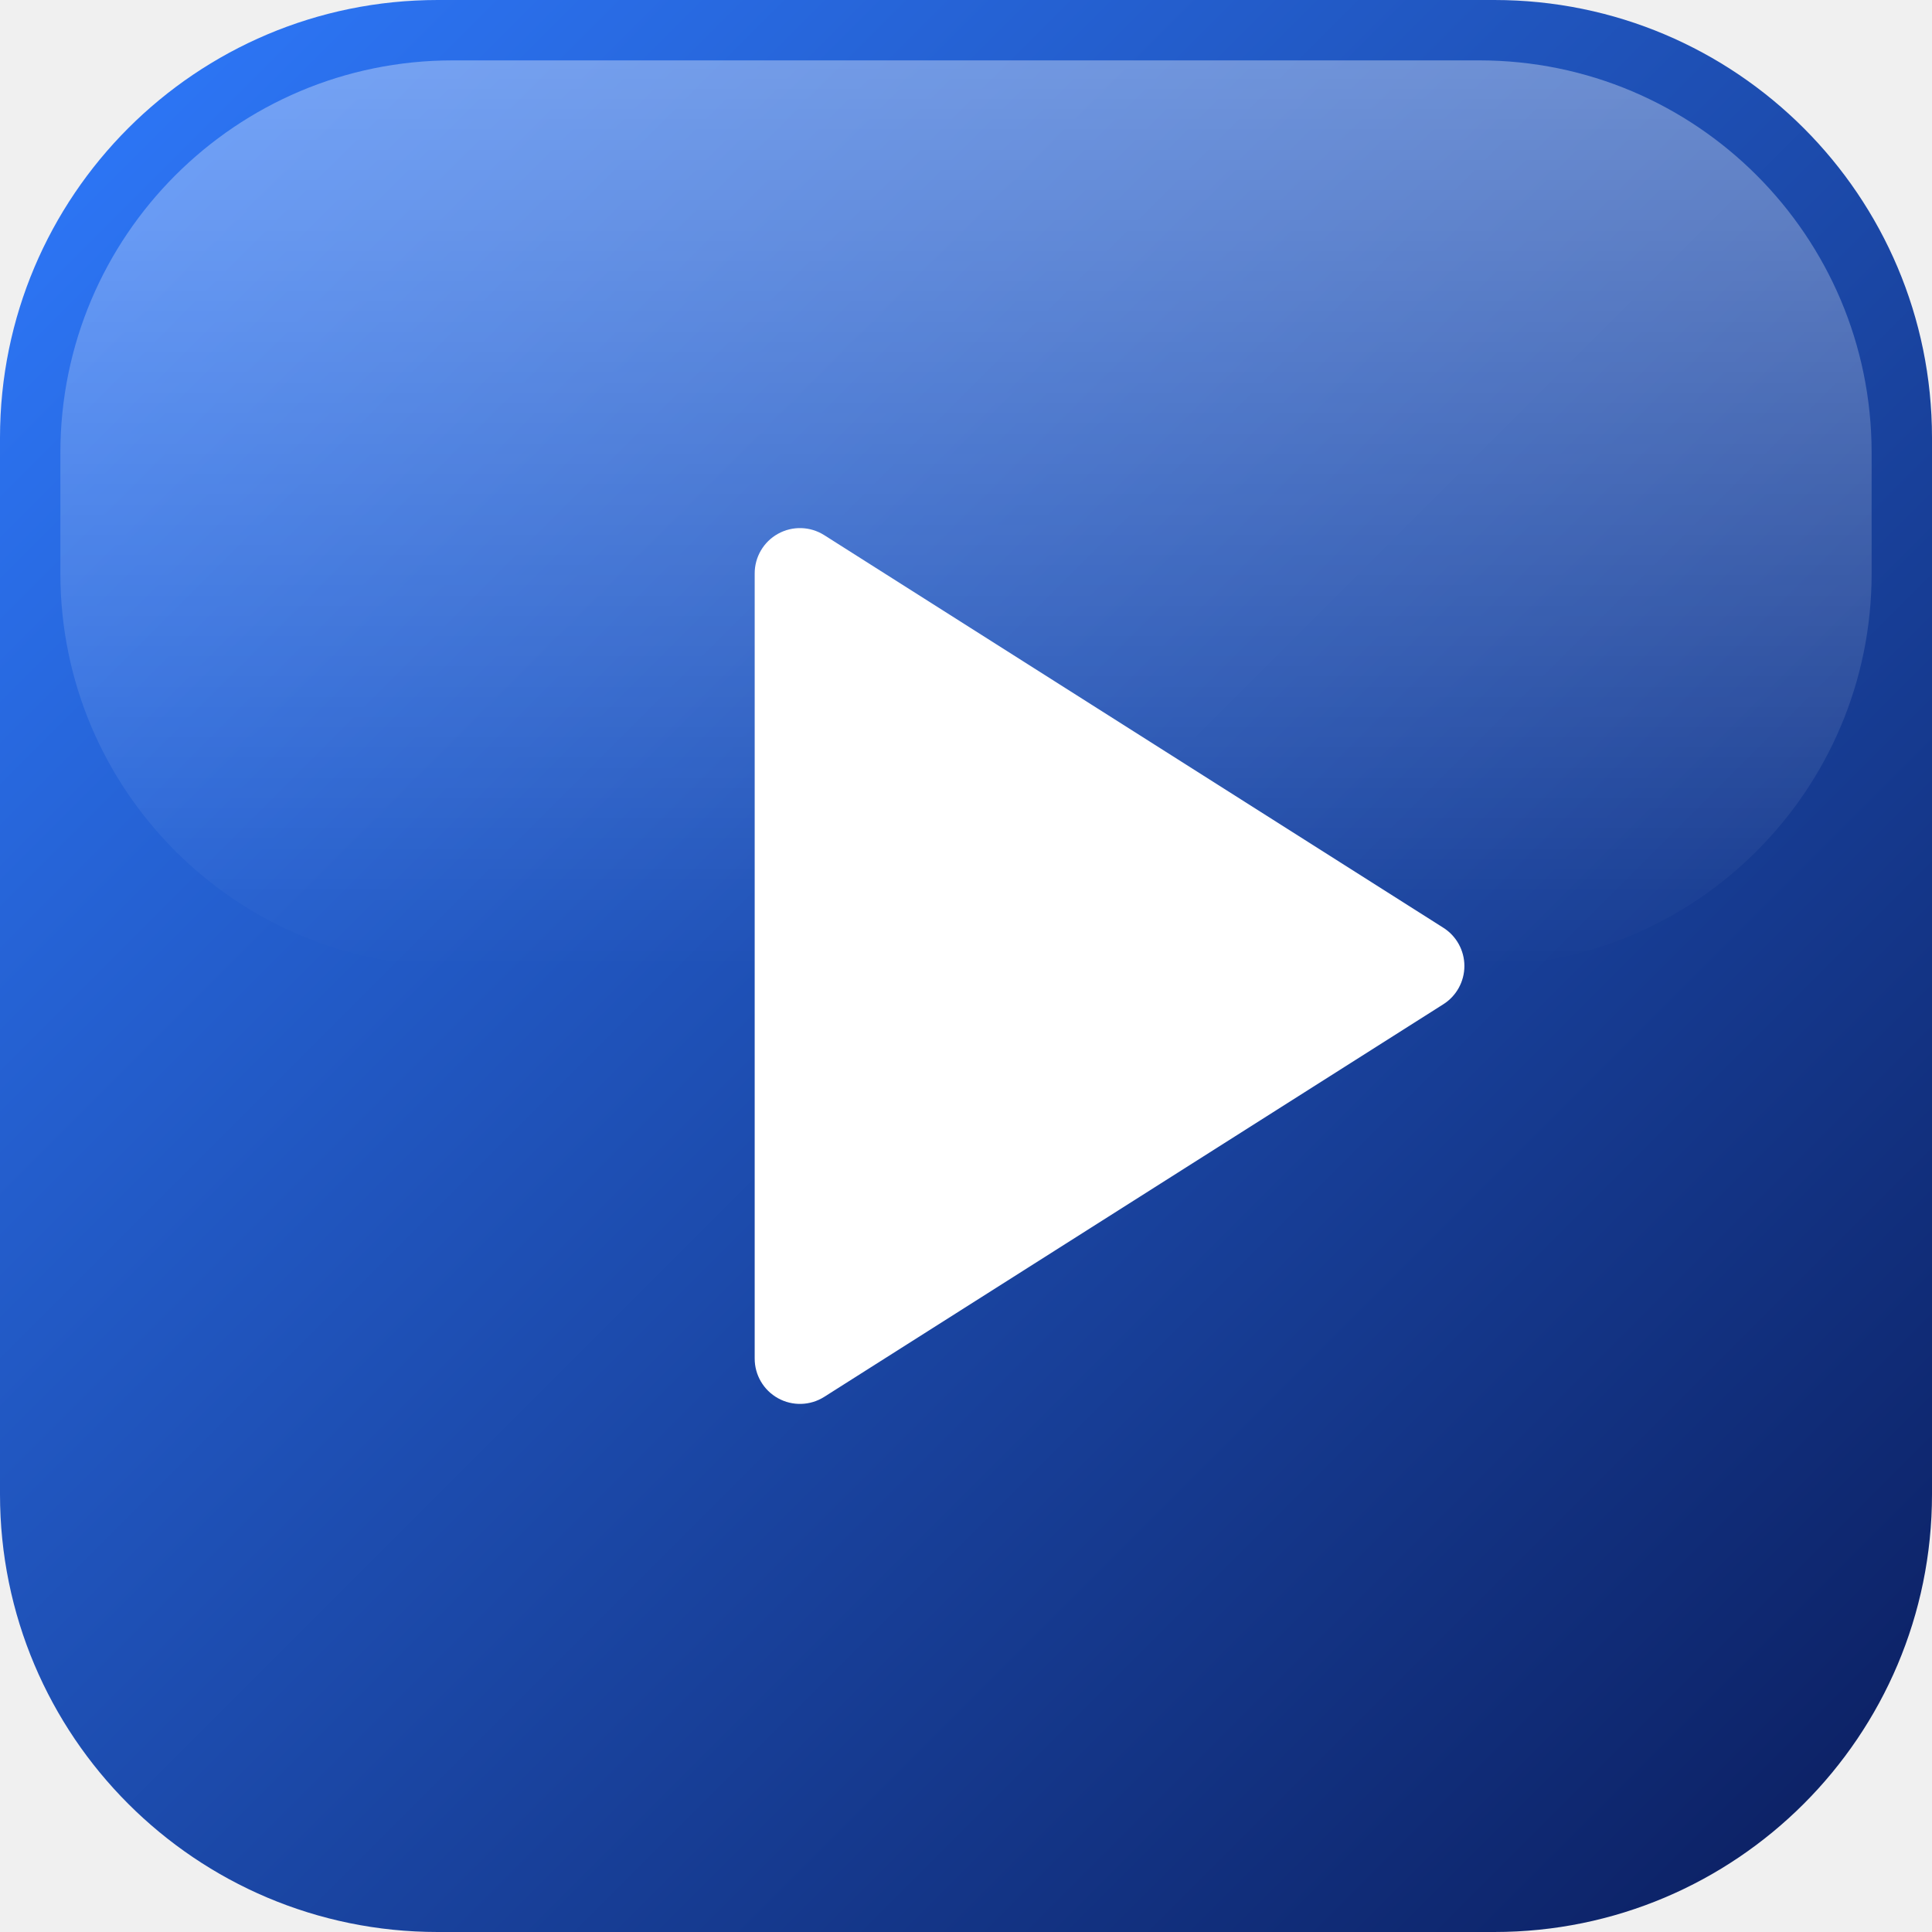
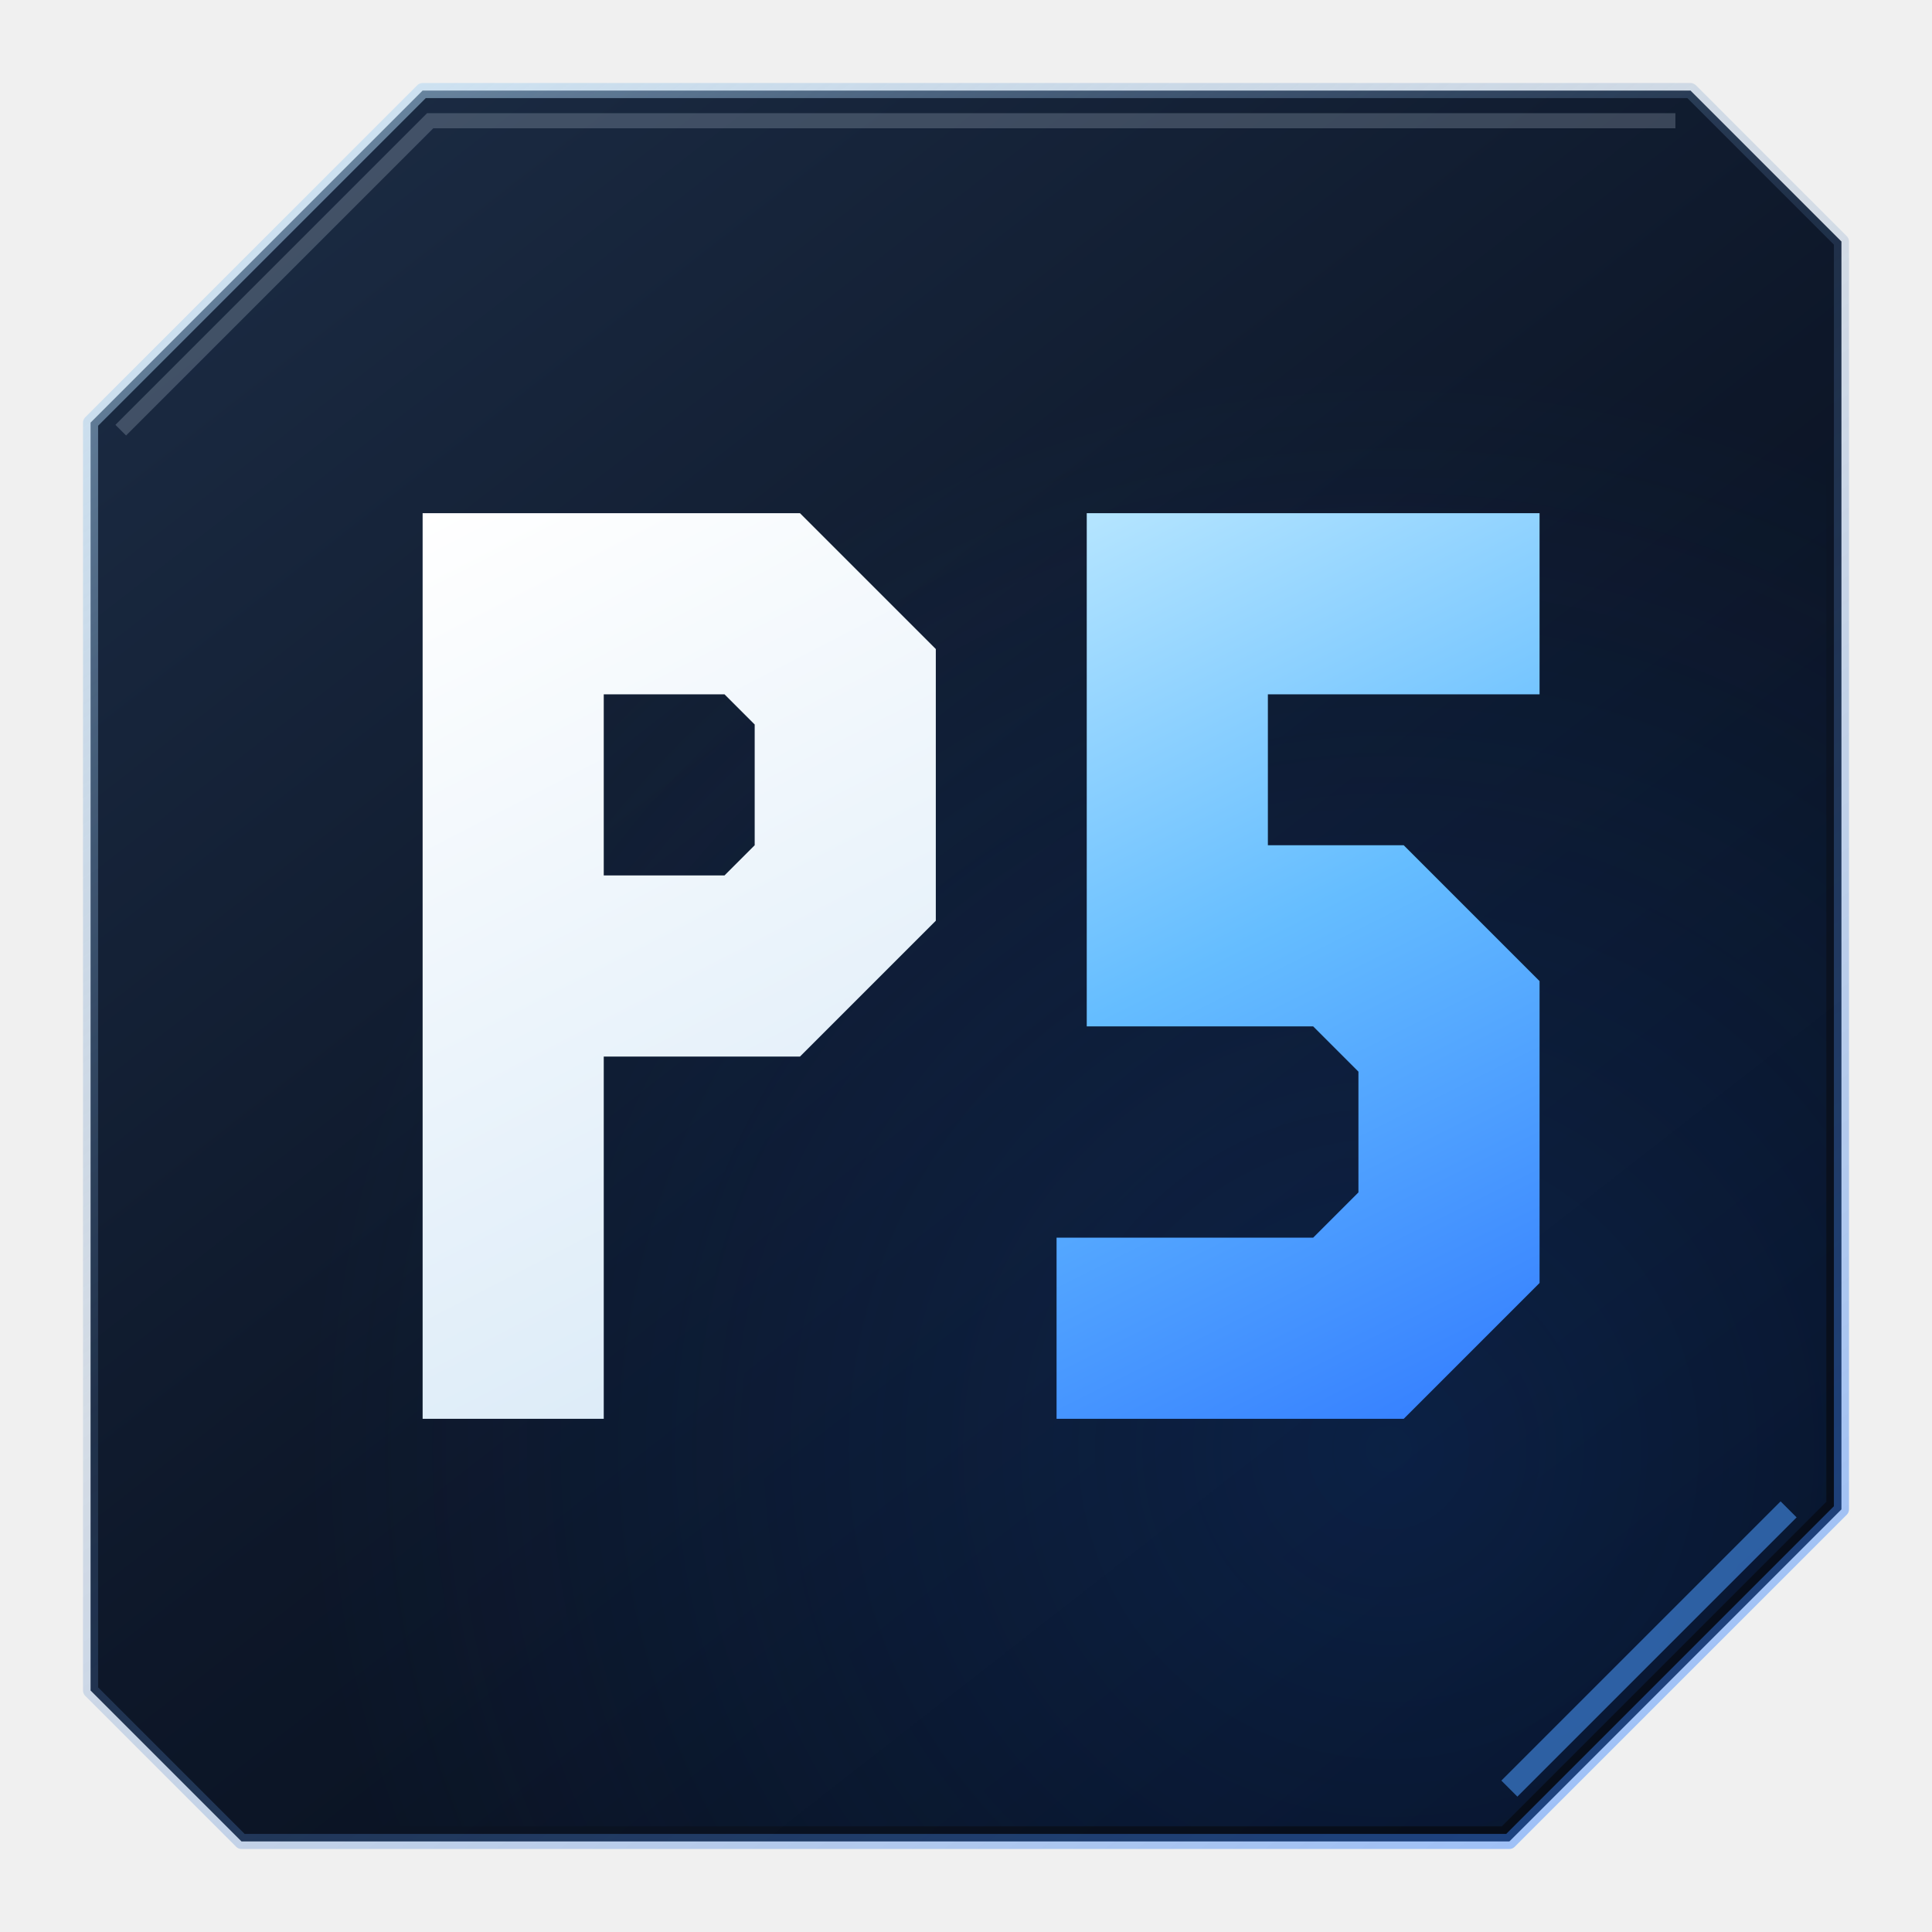
- <svg xmlns="http://www.w3.org/2000/svg" viewBox="0 0 256 256" width="256" height="256">
+ <svg xmlns="http://www.w3.org/2000/svg" viewBox="0 0 256 256" width="256" height="256" role="img" aria-labelledby="title description">
  <defs>
-     <linearGradient id="g" x1="0" y1="0" x2="1" y2="1">
-       <stop offset="0" stop-color="#2f7bff" />
-       <stop offset="1" stop-color="#0a1c5c" />
+     <linearGradient id="chassis" gradientUnits="userSpaceOnUse" x1="36" y1="16" x2="214" y2="244">
+       <stop offset="0" stop-color="#1b2b43" />
+       <stop offset="0.52" stop-color="#0d1729" />
+       <stop offset="1" stop-color="#060c18" />
    </linearGradient>
-     <linearGradient id="s" x1="0" y1="0" x2="0" y2="1">
-       <stop offset="0" stop-color="#fff" stop-opacity=".35" />
-       <stop offset="1" stop-color="#fff" stop-opacity="0" />
+     <linearGradient id="rim" gradientUnits="userSpaceOnUse" x1="40" y1="12" x2="204" y2="244">
+       <stop offset="0" stop-color="#b3d9f5" stop-opacity="0.55" />
+       <stop offset="0.45" stop-color="#648bbb" stop-opacity="0.20" />
+       <stop offset="1" stop-color="#3985ff" stop-opacity="0.45" />
+     </linearGradient>
+     <radialGradient id="ambient" gradientUnits="userSpaceOnUse" cx="184" cy="192" r="144">
+       <stop offset="0" stop-color="#1769ed" stop-opacity="0.18" />
+       <stop offset="1" stop-color="#1769ed" stop-opacity="0" />
+     </radialGradient>
+     <linearGradient id="ice" gradientUnits="userSpaceOnUse" x1="56" y1="68" x2="118" y2="188">
+       <stop offset="0" stop-color="#ffffff" />
+       <stop offset="1" stop-color="#d8e9f7" />
+     </linearGradient>
+     <linearGradient id="electric" gradientUnits="userSpaceOnUse" x1="144" y1="68" x2="204" y2="188">
+       <stop offset="0" stop-color="#b5e5ff" />
+       <stop offset="0.45" stop-color="#65bdff" />
+       <stop offset="1" stop-color="#327bff" />
    </linearGradient>
  </defs>
-   <rect width="256" height="256" rx="58" fill="url(#g)" />
-   <rect x="8" y="8" width="240" height="120" rx="52" fill="url(#s)" />
-   <path d="M100 76v104a6 6 0 0 0 9.2 5.1l82-52a6 6 0 0 0 0-10.2l-82-52A6 6 0 0 0 100 76z" fill="#fff" />
+   <path d="M56 12H224L244 32V200L200 244H32L12 224V56Z" fill="url(#chassis)" stroke="url(#rim)" stroke-width="2" stroke-linejoin="round" />
+   <path d="M56 14H223L242 33V199L199 242H33L14 223V57Z" fill="url(#ambient)" />
+   <path d="M16 57L57 16H222" fill="none" stroke="#e2f2ff" stroke-opacity="0.20" stroke-width="2" />
+   <path d="M56 68H106L124 86V122L106 140H80V188H56Z M80 92V116H96L100 112V96L96 92Z" fill="url(#ice)" fill-rule="evenodd" />
+   <path d="M144 68H204V92H168V112H186L204 130V170L186 188H140V164H174L180 158V142L174 136H144Z" fill="url(#electric)" />
+   <path d="M200 237L237 200" fill="none" stroke="#4b9bff" stroke-opacity="0.55" stroke-width="3" />
</svg>
